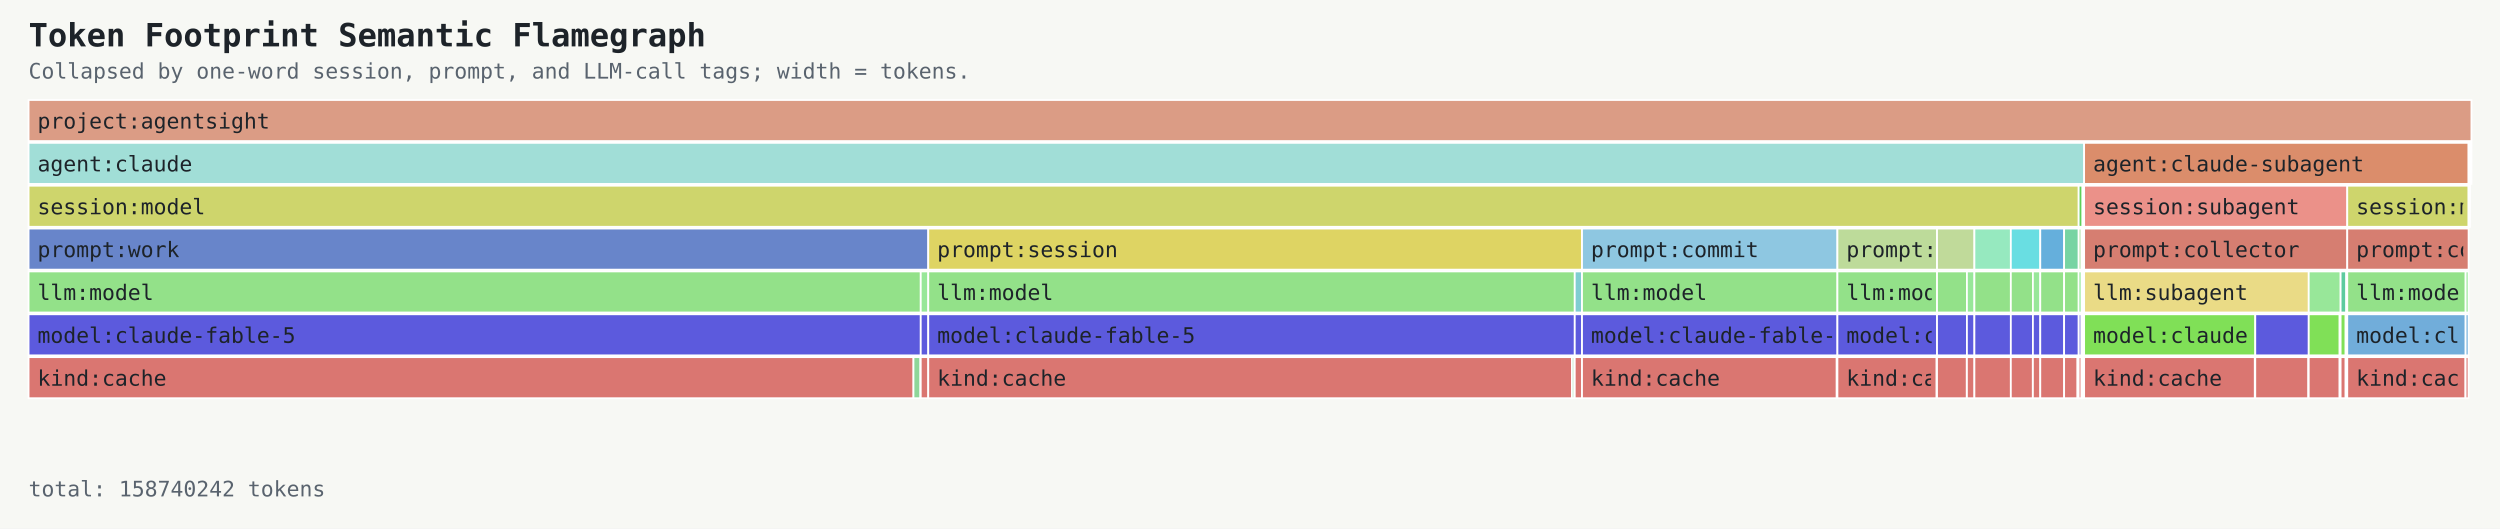
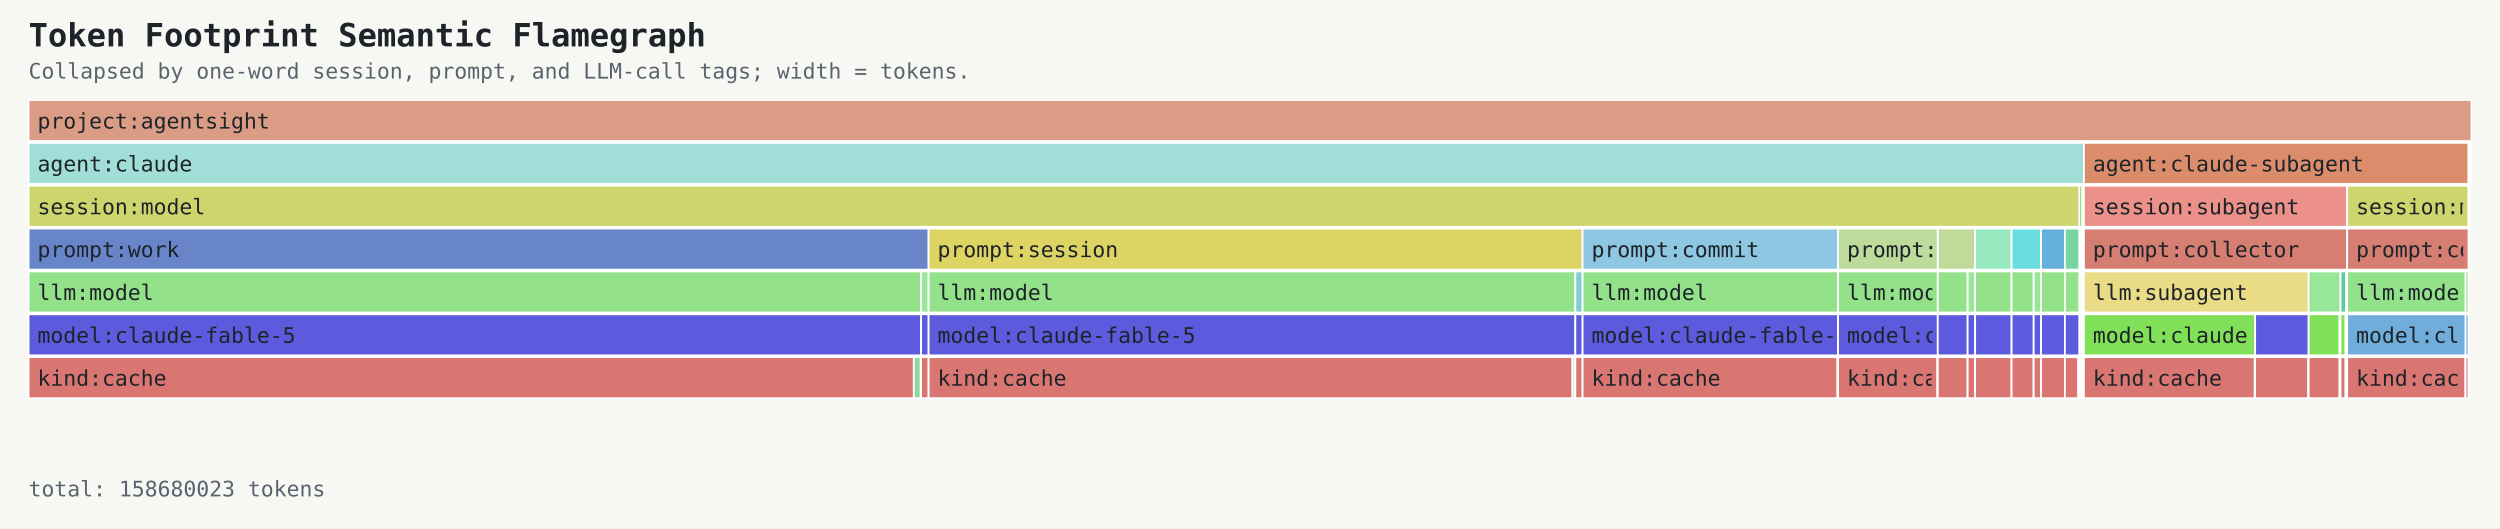
<svg xmlns="http://www.w3.org/2000/svg" width="1400" height="296" viewBox="0 0 1400 296" role="img" aria-label="Token Footprint Semantic Flamegraph">
  <style>text{font-family:ui-monospace,SFMono-Regular,Menlo,Consolas,monospace;font-size:12px;fill:#1d2329}.title{font-size:18px;font-weight:700}.sub{font-size:12px;fill:#59636e}.frame{stroke:#fff;stroke-width:1}.label{pointer-events:none}</style>
  <rect x="0" y="0" width="1400" height="296" fill="#f7f8f4" />
  <text class="title" x="16" y="26">Token Footprint Semantic Flamegraph</text>
  <text class="sub" x="16" y="44">Collapsed by one-word session, prompt, and LLM-call tags; width = tokens.</text>
  <rect class="frame" x="16.00" y="56.00" width="1368.00" height="23" fill="hsl(16 54% 69%)" />
  <clipPath id="clip0">
    <rect x="19.00" y="56.00" width="1362.00" height="23" />
  </clipPath>
  <text class="label" clip-path="url(#clip0)" x="21.00" y="72.00">project:agentsight</text>
-   <rect class="frame" x="16.00" y="80.00" width="1151.11" height="23" fill="hsl(173 48% 75%)" />
+   <rect class="frame" x="16.00" y="80.00" width="1151.00" height="23" fill="hsl(173 48% 75%)" />
  <clipPath id="clip1">
-     <rect x="19.00" y="80.00" width="1145.11" height="23" />
+     <rect x="19.00" y="80.00" width="1145.00" height="23" />
  </clipPath>
  <text class="label" clip-path="url(#clip1)" x="21.00" y="96.00">agent:claude</text>
-   <rect class="frame" x="16.00" y="104.00" width="1148.06" height="23" fill="hsl(64 56% 63%)" />
+   <rect class="frame" x="16.00" y="104.00" width="1148.50" height="23" fill="hsl(64 56% 63%)" />
  <clipPath id="clip2">
-     <rect x="19.00" y="104.00" width="1142.06" height="23" />
+     <rect x="19.00" y="104.00" width="1142.50" height="23" />
  </clipPath>
  <text class="label" clip-path="url(#clip2)" x="21.00" y="120.00">session:model</text>
-   <rect class="frame" x="16.00" y="128.00" width="503.83" height="23" fill="hsl(222 48% 60%)" />
+   <rect class="frame" x="16.00" y="128.00" width="504.02" height="23" fill="hsl(222 48% 60%)" />
  <clipPath id="clip3">
-     <rect x="19.00" y="128.00" width="497.83" height="23" />
+     <rect x="19.00" y="128.00" width="498.02" height="23" />
  </clipPath>
  <text class="label" clip-path="url(#clip3)" x="21.00" y="144.00">prompt:work</text>
-   <rect class="frame" x="16.00" y="152.00" width="499.62" height="23" fill="hsl(113 60% 71%)" />
+   <rect class="frame" x="16.00" y="152.00" width="499.81" height="23" fill="hsl(113 60% 71%)" />
  <clipPath id="clip4">
-     <rect x="19.00" y="152.00" width="493.62" height="23" />
+     <rect x="19.00" y="152.00" width="493.81" height="23" />
  </clipPath>
  <text class="label" clip-path="url(#clip4)" x="21.00" y="168.00">llm:model</text>
-   <rect class="frame" x="16.00" y="176.00" width="499.62" height="23" fill="hsl(241 66% 61%)" />
+   <rect class="frame" x="16.00" y="176.00" width="499.81" height="23" fill="hsl(241 66% 61%)" />
  <clipPath id="clip5">
-     <rect x="19.00" y="176.00" width="493.62" height="23" />
+     <rect x="19.00" y="176.00" width="493.81" height="23" />
  </clipPath>
  <text class="label" clip-path="url(#clip5)" x="21.00" y="192.00">model:claude-fable-5</text>
-   <rect class="frame" x="16.00" y="200.00" width="495.55" height="23" fill="hsl(3 59% 65%)" />
+   <rect class="frame" x="16.00" y="200.00" width="495.74" height="23" fill="hsl(3 59% 65%)" />
  <clipPath id="clip6">
-     <rect x="19.00" y="200.00" width="489.55" height="23" />
+     <rect x="19.00" y="200.00" width="489.74" height="23" />
  </clipPath>
  <text class="label" clip-path="url(#clip6)" x="21.00" y="216.00">kind:cache</text>
-   <rect class="frame" x="511.55" y="200.00" width="3.78" height="23" fill="hsl(128 46% 70%)" />
-   <rect class="frame" x="515.62" y="152.00" width="4.21" height="23" fill="hsl(121 62% 75%)" />
-   <rect class="frame" x="515.62" y="176.00" width="4.21" height="23" fill="hsl(241 66% 61%)" />
-   <rect class="frame" x="515.62" y="200.00" width="4.19" height="23" fill="hsl(3 59% 65%)" />
-   <rect class="frame" x="519.83" y="128.00" width="366.10" height="23" fill="hsl(55 65% 63%)" />
+   <rect class="frame" x="511.74" y="200.00" width="3.78" height="23" fill="hsl(128 46% 70%)" />
+   <rect class="frame" x="515.81" y="152.00" width="4.21" height="23" fill="hsl(121 62% 75%)" />
+   <rect class="frame" x="515.81" y="176.00" width="4.21" height="23" fill="hsl(241 66% 61%)" />
+   <rect class="frame" x="515.81" y="200.00" width="4.20" height="23" fill="hsl(3 59% 65%)" />
+   <rect class="frame" x="520.02" y="128.00" width="366.24" height="23" fill="hsl(55 65% 63%)" />
  <clipPath id="clip7">
-     <rect x="522.83" y="128.00" width="360.10" height="23" />
-   </clipPath>
-   <text class="label" clip-path="url(#clip7)" x="524.83" y="144.00">prompt:session</text>
-   <rect class="frame" x="519.83" y="152.00" width="362.03" height="23" fill="hsl(113 60% 71%)" />
+     <rect x="523.02" y="128.00" width="360.24" height="23" />
+   </clipPath>
+   <text class="label" clip-path="url(#clip7)" x="525.02" y="144.00">prompt:session</text>
+   <rect class="frame" x="520.02" y="152.00" width="362.17" height="23" fill="hsl(113 60% 71%)" />
  <clipPath id="clip8">
-     <rect x="522.83" y="152.00" width="356.03" height="23" />
-   </clipPath>
-   <text class="label" clip-path="url(#clip8)" x="524.83" y="168.00">llm:model</text>
-   <rect class="frame" x="519.83" y="176.00" width="362.03" height="23" fill="hsl(241 66% 61%)" />
+     <rect x="523.02" y="152.00" width="356.17" height="23" />
+   </clipPath>
+   <text class="label" clip-path="url(#clip8)" x="525.02" y="168.00">llm:model</text>
+   <rect class="frame" x="520.02" y="176.00" width="362.17" height="23" fill="hsl(241 66% 61%)" />
  <clipPath id="clip9">
-     <rect x="522.83" y="176.00" width="356.03" height="23" />
-   </clipPath>
-   <text class="label" clip-path="url(#clip9)" x="524.83" y="192.00">model:claude-fable-5</text>
-   <rect class="frame" x="519.83" y="200.00" width="360.43" height="23" fill="hsl(3 59% 65%)" />
+     <rect x="523.02" y="176.00" width="356.17" height="23" />
+   </clipPath>
+   <text class="label" clip-path="url(#clip9)" x="525.02" y="192.00">model:claude-fable-5</text>
+   <rect class="frame" x="520.02" y="200.00" width="360.57" height="23" fill="hsl(3 59% 65%)" />
  <clipPath id="clip10">
-     <rect x="522.83" y="200.00" width="354.43" height="23" />
-   </clipPath>
-   <text class="label" clip-path="url(#clip10)" x="524.83" y="216.00">kind:cache</text>
-   <rect class="frame" x="880.26" y="200.00" width="1.27" height="23" fill="hsl(128 46% 70%)" />
-   <rect class="frame" x="881.86" y="152.00" width="4.07" height="23" fill="hsl(183 47% 66%)" />
-   <rect class="frame" x="881.86" y="176.00" width="4.07" height="23" fill="hsl(241 66% 61%)" />
-   <rect class="frame" x="881.86" y="200.00" width="4.06" height="23" fill="hsl(3 59% 65%)" />
-   <rect class="frame" x="885.93" y="128.00" width="143.02" height="23" fill="hsl(199 58% 72%)" />
+     <rect x="523.02" y="200.00" width="354.57" height="23" />
+   </clipPath>
+   <text class="label" clip-path="url(#clip10)" x="525.02" y="216.00">kind:cache</text>
+   <rect class="frame" x="880.59" y="200.00" width="1.27" height="23" fill="hsl(128 46% 70%)" />
+   <rect class="frame" x="882.19" y="152.00" width="4.07" height="23" fill="hsl(183 47% 66%)" />
+   <rect class="frame" x="882.19" y="176.00" width="4.07" height="23" fill="hsl(241 66% 61%)" />
+   <rect class="frame" x="882.19" y="200.00" width="4.06" height="23" fill="hsl(3 59% 65%)" />
+   <rect class="frame" x="886.26" y="128.00" width="143.08" height="23" fill="hsl(199 58% 72%)" />
  <clipPath id="clip11">
-     <rect x="888.93" y="128.00" width="137.02" height="23" />
-   </clipPath>
-   <text class="label" clip-path="url(#clip11)" x="890.93" y="144.00">prompt:commit</text>
-   <rect class="frame" x="885.93" y="152.00" width="143.02" height="23" fill="hsl(113 60% 71%)" />
+     <rect x="889.26" y="128.00" width="137.08" height="23" />
+   </clipPath>
+   <text class="label" clip-path="url(#clip11)" x="891.26" y="144.00">prompt:commit</text>
+   <rect class="frame" x="886.26" y="152.00" width="143.08" height="23" fill="hsl(113 60% 71%)" />
  <clipPath id="clip12">
-     <rect x="888.93" y="152.00" width="137.02" height="23" />
-   </clipPath>
-   <text class="label" clip-path="url(#clip12)" x="890.93" y="168.00">llm:model</text>
-   <rect class="frame" x="885.93" y="176.00" width="143.02" height="23" fill="hsl(241 66% 61%)" />
+     <rect x="889.26" y="152.00" width="137.08" height="23" />
+   </clipPath>
+   <text class="label" clip-path="url(#clip12)" x="891.26" y="168.00">llm:model</text>
+   <rect class="frame" x="886.26" y="176.00" width="143.08" height="23" fill="hsl(241 66% 61%)" />
  <clipPath id="clip13">
-     <rect x="888.93" y="176.00" width="137.02" height="23" />
-   </clipPath>
-   <text class="label" clip-path="url(#clip13)" x="890.93" y="192.00">model:claude-fable-5</text>
-   <rect class="frame" x="885.93" y="200.00" width="142.55" height="23" fill="hsl(3 59% 65%)" />
+     <rect x="889.26" y="176.00" width="137.08" height="23" />
+   </clipPath>
+   <text class="label" clip-path="url(#clip13)" x="891.26" y="192.00">model:claude-fable-5</text>
+   <rect class="frame" x="886.26" y="200.00" width="142.60" height="23" fill="hsl(3 59% 65%)" />
  <clipPath id="clip14">
-     <rect x="888.93" y="200.00" width="136.55" height="23" />
-   </clipPath>
-   <text class="label" clip-path="url(#clip14)" x="890.93" y="216.00">kind:cache</text>
-   <rect class="frame" x="1028.96" y="128.00" width="55.79" height="23" fill="hsl(87 47% 73%)" />
+     <rect x="889.26" y="200.00" width="136.60" height="23" />
+   </clipPath>
+   <text class="label" clip-path="url(#clip14)" x="891.26" y="216.00">kind:cache</text>
+   <rect class="frame" x="1029.34" y="128.00" width="55.81" height="23" fill="hsl(87 47% 73%)" />
  <clipPath id="clip15">
-     <rect x="1031.96" y="128.00" width="49.79" height="23" />
-   </clipPath>
-   <text class="label" clip-path="url(#clip15)" x="1033.96" y="144.00">prompt:paper</text>
-   <rect class="frame" x="1028.96" y="152.00" width="55.79" height="23" fill="hsl(113 60% 71%)" />
+     <rect x="1032.34" y="128.00" width="49.81" height="23" />
+   </clipPath>
+   <text class="label" clip-path="url(#clip15)" x="1034.34" y="144.00">prompt:paper</text>
+   <rect class="frame" x="1029.34" y="152.00" width="55.81" height="23" fill="hsl(113 60% 71%)" />
  <clipPath id="clip16">
-     <rect x="1031.96" y="152.00" width="49.79" height="23" />
-   </clipPath>
-   <text class="label" clip-path="url(#clip16)" x="1033.96" y="168.00">llm:model</text>
-   <rect class="frame" x="1028.96" y="176.00" width="55.79" height="23" fill="hsl(241 66% 61%)" />
+     <rect x="1032.34" y="152.00" width="49.81" height="23" />
+   </clipPath>
+   <text class="label" clip-path="url(#clip16)" x="1034.34" y="168.00">llm:model</text>
+   <rect class="frame" x="1029.34" y="176.00" width="55.81" height="23" fill="hsl(241 66% 61%)" />
  <clipPath id="clip17">
-     <rect x="1031.96" y="176.00" width="49.79" height="23" />
-   </clipPath>
-   <text class="label" clip-path="url(#clip17)" x="1033.96" y="192.00">model:claude-fable-5</text>
-   <rect class="frame" x="1028.96" y="200.00" width="55.44" height="23" fill="hsl(3 59% 65%)" />
+     <rect x="1032.34" y="176.00" width="49.81" height="23" />
+   </clipPath>
+   <text class="label" clip-path="url(#clip17)" x="1034.34" y="192.00">model:claude-fable-5</text>
+   <rect class="frame" x="1029.34" y="200.00" width="55.46" height="23" fill="hsl(3 59% 65%)" />
  <clipPath id="clip18">
-     <rect x="1031.96" y="200.00" width="49.44" height="23" />
-   </clipPath>
-   <text class="label" clip-path="url(#clip18)" x="1033.96" y="216.00">kind:cache</text>
-   <rect class="frame" x="1084.74" y="128.00" width="20.93" height="23" fill="hsl(84 46% 73%)" />
-   <rect class="frame" x="1084.74" y="152.00" width="16.73" height="23" fill="hsl(113 60% 71%)" />
-   <rect class="frame" x="1084.74" y="176.00" width="16.73" height="23" fill="hsl(241 66% 61%)" />
-   <rect class="frame" x="1084.74" y="200.00" width="16.61" height="23" fill="hsl(3 59% 65%)" />
-   <rect class="frame" x="1101.48" y="152.00" width="4.19" height="23" fill="hsl(121 62% 75%)" />
-   <rect class="frame" x="1101.48" y="176.00" width="4.19" height="23" fill="hsl(241 66% 61%)" />
-   <rect class="frame" x="1101.48" y="200.00" width="4.18" height="23" fill="hsl(3 59% 65%)" />
-   <rect class="frame" x="1105.67" y="128.00" width="20.40" height="23" fill="hsl(150 65% 75%)" />
-   <rect class="frame" x="1105.67" y="152.00" width="20.40" height="23" fill="hsl(113 60% 71%)" />
-   <rect class="frame" x="1105.67" y="176.00" width="20.40" height="23" fill="hsl(241 66% 61%)" />
-   <rect class="frame" x="1105.67" y="200.00" width="20.38" height="23" fill="hsl(3 59% 65%)" />
-   <rect class="frame" x="1126.07" y="128.00" width="16.50" height="23" fill="hsl(182 68% 65%)" />
-   <rect class="frame" x="1126.07" y="152.00" width="12.37" height="23" fill="hsl(113 60% 71%)" />
-   <rect class="frame" x="1126.07" y="176.00" width="12.37" height="23" fill="hsl(241 66% 61%)" />
-   <rect class="frame" x="1126.07" y="200.00" width="12.27" height="23" fill="hsl(3 59% 65%)" />
-   <rect class="frame" x="1138.43" y="152.00" width="4.13" height="23" fill="hsl(121 62% 75%)" />
-   <rect class="frame" x="1138.43" y="176.00" width="4.13" height="23" fill="hsl(241 66% 61%)" />
-   <rect class="frame" x="1138.43" y="200.00" width="4.13" height="23" fill="hsl(3 59% 65%)" />
-   <rect class="frame" x="1142.56" y="128.00" width="13.34" height="23" fill="hsl(203 63% 63%)" />
-   <rect class="frame" x="1142.56" y="152.00" width="13.34" height="23" fill="hsl(113 60% 71%)" />
-   <rect class="frame" x="1142.56" y="176.00" width="13.34" height="23" fill="hsl(241 66% 61%)" />
-   <rect class="frame" x="1142.56" y="200.00" width="13.34" height="23" fill="hsl(3 59% 65%)" />
-   <rect class="frame" x="1155.91" y="128.00" width="8.16" height="23" fill="hsl(148 52% 65%)" />
-   <rect class="frame" x="1155.91" y="152.00" width="8.16" height="23" fill="hsl(113 60% 71%)" />
-   <rect class="frame" x="1155.91" y="176.00" width="8.16" height="23" fill="hsl(241 66% 61%)" />
-   <rect class="frame" x="1155.91" y="200.00" width="7.50" height="23" fill="hsl(3 59% 65%)" />
-   <rect class="frame" x="1163.40" y="200.00" width="0.58" height="23" fill="hsl(128 46% 70%)" />
-   <rect class="frame" x="1164.06" y="104.00" width="2.15" height="23" fill="hsl(117 56% 58%)" />
-   <rect class="frame" x="1164.06" y="128.00" width="1.62" height="23" fill="hsl(108 51% 73%)" />
-   <rect class="frame" x="1164.06" y="152.00" width="1.62" height="23" fill="hsl(122 65% 65%)" />
-   <rect class="frame" x="1164.06" y="176.00" width="1.62" height="23" fill="hsl(241 51% 68%)" />
-   <rect class="frame" x="1164.06" y="200.00" width="1.61" height="23" fill="hsl(3 59% 65%)" />
-   <rect class="frame" x="1165.68" y="128.00" width="0.53" height="23" fill="hsl(123 68% 64%)" />
-   <rect class="frame" x="1165.68" y="152.00" width="0.53" height="23" fill="hsl(122 65% 65%)" />
-   <rect class="frame" x="1165.68" y="176.00" width="0.53" height="23" fill="hsl(241 51% 68%)" />
-   <rect class="frame" x="1165.68" y="200.00" width="0.53" height="23" fill="hsl(3 59% 65%)" />
-   <rect class="frame" x="1166.21" y="104.00" width="0.72" height="23" fill="hsl(87 60% 75%)" />
-   <rect class="frame" x="1166.21" y="128.00" width="0.72" height="23" fill="hsl(8 66% 61%)" />
-   <rect class="frame" x="1166.21" y="152.00" width="0.72" height="23" fill="hsl(89 50% 66%)" />
-   <rect class="frame" x="1166.21" y="176.00" width="0.72" height="23" fill="hsl(241 51% 68%)" />
-   <rect class="frame" x="1166.21" y="200.00" width="0.72" height="23" fill="hsl(3 59% 65%)" />
-   <rect class="frame" x="1167.11" y="80.00" width="215.30" height="23" fill="hsl(18 61% 64%)" />
+     <rect x="1032.34" y="200.00" width="49.46" height="23" />
+   </clipPath>
+   <text class="label" clip-path="url(#clip18)" x="1034.34" y="216.00">kind:cache</text>
+   <rect class="frame" x="1085.15" y="128.00" width="20.94" height="23" fill="hsl(84 46% 73%)" />
+   <rect class="frame" x="1085.15" y="152.00" width="16.74" height="23" fill="hsl(113 60% 71%)" />
+   <rect class="frame" x="1085.15" y="176.00" width="16.74" height="23" fill="hsl(241 66% 61%)" />
+   <rect class="frame" x="1085.15" y="200.00" width="16.62" height="23" fill="hsl(3 59% 65%)" />
+   <rect class="frame" x="1101.89" y="152.00" width="4.20" height="23" fill="hsl(121 62% 75%)" />
+   <rect class="frame" x="1101.89" y="176.00" width="4.20" height="23" fill="hsl(241 66% 61%)" />
+   <rect class="frame" x="1101.89" y="200.00" width="4.18" height="23" fill="hsl(3 59% 65%)" />
+   <rect class="frame" x="1106.08" y="128.00" width="20.40" height="23" fill="hsl(150 65% 75%)" />
+   <rect class="frame" x="1106.08" y="152.00" width="20.40" height="23" fill="hsl(113 60% 71%)" />
+   <rect class="frame" x="1106.08" y="176.00" width="20.40" height="23" fill="hsl(241 66% 61%)" />
+   <rect class="frame" x="1106.08" y="200.00" width="20.38" height="23" fill="hsl(3 59% 65%)" />
+   <rect class="frame" x="1126.49" y="128.00" width="16.50" height="23" fill="hsl(182 68% 65%)" />
+   <rect class="frame" x="1126.49" y="152.00" width="12.37" height="23" fill="hsl(113 60% 71%)" />
+   <rect class="frame" x="1126.49" y="176.00" width="12.37" height="23" fill="hsl(241 66% 61%)" />
+   <rect class="frame" x="1126.49" y="200.00" width="12.28" height="23" fill="hsl(3 59% 65%)" />
+   <rect class="frame" x="1138.86" y="152.00" width="4.13" height="23" fill="hsl(121 62% 75%)" />
+   <rect class="frame" x="1138.86" y="176.00" width="4.13" height="23" fill="hsl(241 66% 61%)" />
+   <rect class="frame" x="1138.86" y="200.00" width="4.13" height="23" fill="hsl(3 59% 65%)" />
+   <rect class="frame" x="1142.99" y="128.00" width="13.35" height="23" fill="hsl(203 63% 63%)" />
+   <rect class="frame" x="1142.99" y="152.00" width="13.35" height="23" fill="hsl(113 60% 71%)" />
+   <rect class="frame" x="1142.99" y="176.00" width="13.35" height="23" fill="hsl(241 66% 61%)" />
+   <rect class="frame" x="1142.99" y="200.00" width="13.34" height="23" fill="hsl(3 59% 65%)" />
+   <rect class="frame" x="1156.34" y="128.00" width="8.16" height="23" fill="hsl(148 52% 65%)" />
+   <rect class="frame" x="1156.34" y="152.00" width="8.16" height="23" fill="hsl(113 60% 71%)" />
+   <rect class="frame" x="1156.34" y="176.00" width="8.16" height="23" fill="hsl(241 66% 61%)" />
+   <rect class="frame" x="1156.34" y="200.00" width="7.50" height="23" fill="hsl(3 59% 65%)" />
+   <rect class="frame" x="1163.84" y="200.00" width="0.58" height="23" fill="hsl(128 46% 70%)" />
+   <rect class="frame" x="1164.50" y="104.00" width="1.61" height="23" fill="hsl(117 56% 58%)" />
+   <rect class="frame" x="1164.50" y="128.00" width="1.08" height="23" fill="hsl(108 51% 73%)" />
+   <rect class="frame" x="1164.50" y="152.00" width="1.08" height="23" fill="hsl(122 65% 65%)" />
+   <rect class="frame" x="1164.50" y="176.00" width="1.08" height="23" fill="hsl(241 51% 68%)" />
+   <rect class="frame" x="1164.50" y="200.00" width="1.07" height="23" fill="hsl(3 59% 65%)" />
+   <rect class="frame" x="1165.57" y="128.00" width="0.53" height="23" fill="hsl(123 68% 64%)" />
+   <rect class="frame" x="1165.57" y="152.00" width="0.53" height="23" fill="hsl(122 65% 65%)" />
+   <rect class="frame" x="1165.57" y="176.00" width="0.53" height="23" fill="hsl(241 51% 68%)" />
+   <rect class="frame" x="1165.57" y="200.00" width="0.53" height="23" fill="hsl(3 59% 65%)" />
+   <rect class="frame" x="1166.11" y="104.00" width="0.72" height="23" fill="hsl(87 60% 75%)" />
+   <rect class="frame" x="1166.11" y="128.00" width="0.72" height="23" fill="hsl(8 66% 61%)" />
+   <rect class="frame" x="1166.11" y="152.00" width="0.72" height="23" fill="hsl(89 50% 66%)" />
+   <rect class="frame" x="1166.11" y="176.00" width="0.72" height="23" fill="hsl(241 51% 68%)" />
+   <rect class="frame" x="1166.11" y="200.00" width="0.72" height="23" fill="hsl(3 59% 65%)" />
+   <rect class="frame" x="1167.00" y="80.00" width="215.38" height="23" fill="hsl(18 61% 64%)" />
  <clipPath id="clip19">
-     <rect x="1170.11" y="80.00" width="209.30" height="23" />
-   </clipPath>
-   <text class="label" clip-path="url(#clip19)" x="1172.11" y="96.00">agent:claude-subagent</text>
-   <rect class="frame" x="1167.11" y="104.00" width="147.36" height="23" fill="hsl(5 71% 73%)" />
+     <rect x="1170.00" y="80.00" width="209.38" height="23" />
+   </clipPath>
+   <text class="label" clip-path="url(#clip19)" x="1172.00" y="96.00">agent:claude-subagent</text>
+   <rect class="frame" x="1167.00" y="104.00" width="147.41" height="23" fill="hsl(5 71% 73%)" />
  <clipPath id="clip20">
-     <rect x="1170.11" y="104.00" width="141.36" height="23" />
-   </clipPath>
-   <text class="label" clip-path="url(#clip20)" x="1172.11" y="120.00">session:subagent</text>
-   <rect class="frame" x="1167.11" y="128.00" width="147.36" height="23" fill="hsl(8 55% 64%)" />
+     <rect x="1170.00" y="104.00" width="141.41" height="23" />
+   </clipPath>
+   <text class="label" clip-path="url(#clip20)" x="1172.00" y="120.00">session:subagent</text>
+   <rect class="frame" x="1167.00" y="128.00" width="147.41" height="23" fill="hsl(8 55% 64%)" />
  <clipPath id="clip21">
-     <rect x="1170.11" y="128.00" width="141.36" height="23" />
-   </clipPath>
-   <text class="label" clip-path="url(#clip21)" x="1172.11" y="144.00">prompt:collector</text>
-   <rect class="frame" x="1167.11" y="152.00" width="125.79" height="23" fill="hsl(51 70% 72%)" />
+     <rect x="1170.00" y="128.00" width="141.41" height="23" />
+   </clipPath>
+   <text class="label" clip-path="url(#clip21)" x="1172.00" y="144.00">prompt:collector</text>
+   <rect class="frame" x="1167.00" y="152.00" width="125.84" height="23" fill="hsl(51 70% 72%)" />
  <clipPath id="clip22">
-     <rect x="1170.11" y="152.00" width="119.79" height="23" />
-   </clipPath>
-   <text class="label" clip-path="url(#clip22)" x="1172.11" y="168.00">llm:subagent</text>
-   <rect class="frame" x="1167.11" y="176.00" width="95.84" height="23" fill="hsl(102 69% 61%)" />
+     <rect x="1170.00" y="152.00" width="119.84" height="23" />
+   </clipPath>
+   <text class="label" clip-path="url(#clip22)" x="1172.00" y="168.00">llm:subagent</text>
+   <rect class="frame" x="1167.00" y="176.00" width="95.88" height="23" fill="hsl(102 69% 61%)" />
  <clipPath id="clip23">
-     <rect x="1170.11" y="176.00" width="89.84" height="23" />
-   </clipPath>
-   <text class="label" clip-path="url(#clip23)" x="1172.11" y="192.00">model:claude-opus-4-8</text>
-   <rect class="frame" x="1167.11" y="200.00" width="95.55" height="23" fill="hsl(3 59% 65%)" />
+     <rect x="1170.00" y="176.00" width="89.88" height="23" />
+   </clipPath>
+   <text class="label" clip-path="url(#clip23)" x="1172.00" y="192.00">model:claude-opus-4-8</text>
+   <rect class="frame" x="1167.00" y="200.00" width="95.58" height="23" fill="hsl(3 59% 65%)" />
  <clipPath id="clip24">
-     <rect x="1170.11" y="200.00" width="89.55" height="23" />
-   </clipPath>
-   <text class="label" clip-path="url(#clip24)" x="1172.11" y="216.00">kind:cache</text>
-   <rect class="frame" x="1262.95" y="176.00" width="29.94" height="23" fill="hsl(241 66% 61%)" />
-   <rect class="frame" x="1262.95" y="200.00" width="29.61" height="23" fill="hsl(3 59% 65%)" />
-   <rect class="frame" x="1292.89" y="152.00" width="17.86" height="23" fill="hsl(121 62% 75%)" />
-   <rect class="frame" x="1292.89" y="176.00" width="17.30" height="23" fill="hsl(102 69% 61%)" />
-   <rect class="frame" x="1292.89" y="200.00" width="17.28" height="23" fill="hsl(3 59% 65%)" />
-   <rect class="frame" x="1310.19" y="176.00" width="0.56" height="23" fill="hsl(241 66% 61%)" />
-   <rect class="frame" x="1310.19" y="200.00" width="0.54" height="23" fill="hsl(3 59% 65%)" />
-   <rect class="frame" x="1310.75" y="152.00" width="3.15" height="23" fill="hsl(156 51% 58%)" />
-   <rect class="frame" x="1310.75" y="176.00" width="2.69" height="23" fill="hsl(102 69% 61%)" />
-   <rect class="frame" x="1310.75" y="200.00" width="2.69" height="23" fill="hsl(3 59% 65%)" />
-   <rect class="frame" x="1313.91" y="152.00" width="0.56" height="23" fill="hsl(113 60% 71%)" />
-   <rect class="frame" x="1313.91" y="176.00" width="0.56" height="23" fill="hsl(102 69% 61%)" />
-   <rect class="frame" x="1313.91" y="200.00" width="0.56" height="23" fill="hsl(3 59% 65%)" />
-   <rect class="frame" x="1314.47" y="104.00" width="67.94" height="23" fill="hsl(64 56% 63%)" />
+     <rect x="1170.00" y="200.00" width="89.58" height="23" />
+   </clipPath>
+   <text class="label" clip-path="url(#clip24)" x="1172.00" y="216.00">kind:cache</text>
+   <rect class="frame" x="1262.88" y="176.00" width="29.96" height="23" fill="hsl(241 66% 61%)" />
+   <rect class="frame" x="1262.88" y="200.00" width="29.62" height="23" fill="hsl(3 59% 65%)" />
+   <rect class="frame" x="1292.84" y="152.00" width="17.87" height="23" fill="hsl(121 62% 75%)" />
+   <rect class="frame" x="1292.84" y="176.00" width="17.30" height="23" fill="hsl(102 69% 61%)" />
+   <rect class="frame" x="1292.84" y="200.00" width="17.29" height="23" fill="hsl(3 59% 65%)" />
+   <rect class="frame" x="1310.14" y="176.00" width="0.56" height="23" fill="hsl(241 66% 61%)" />
+   <rect class="frame" x="1310.14" y="200.00" width="0.54" height="23" fill="hsl(3 59% 65%)" />
+   <rect class="frame" x="1310.70" y="152.00" width="3.15" height="23" fill="hsl(156 51% 58%)" />
+   <rect class="frame" x="1310.70" y="176.00" width="2.69" height="23" fill="hsl(102 69% 61%)" />
+   <rect class="frame" x="1310.70" y="200.00" width="2.69" height="23" fill="hsl(3 59% 65%)" />
+   <rect class="frame" x="1313.86" y="152.00" width="0.56" height="23" fill="hsl(113 60% 71%)" />
+   <rect class="frame" x="1313.86" y="176.00" width="0.56" height="23" fill="hsl(102 69% 61%)" />
+   <rect class="frame" x="1313.86" y="200.00" width="0.56" height="23" fill="hsl(3 59% 65%)" />
+   <rect class="frame" x="1314.42" y="104.00" width="67.96" height="23" fill="hsl(64 56% 63%)" />
  <clipPath id="clip25">
-     <rect x="1317.47" y="104.00" width="61.94" height="23" />
-   </clipPath>
-   <text class="label" clip-path="url(#clip25)" x="1319.47" y="120.00">session:model</text>
-   <rect class="frame" x="1314.47" y="128.00" width="67.94" height="23" fill="hsl(8 55% 64%)" />
+     <rect x="1317.42" y="104.00" width="61.96" height="23" />
+   </clipPath>
+   <text class="label" clip-path="url(#clip25)" x="1319.42" y="120.00">session:model</text>
+   <rect class="frame" x="1314.42" y="128.00" width="67.96" height="23" fill="hsl(8 55% 64%)" />
  <clipPath id="clip26">
-     <rect x="1317.47" y="128.00" width="61.94" height="23" />
-   </clipPath>
-   <text class="label" clip-path="url(#clip26)" x="1319.47" y="144.00">prompt:collector</text>
-   <rect class="frame" x="1314.47" y="152.00" width="66.29" height="23" fill="hsl(113 60% 71%)" />
+     <rect x="1317.42" y="128.00" width="61.96" height="23" />
+   </clipPath>
+   <text class="label" clip-path="url(#clip26)" x="1319.42" y="144.00">prompt:collector</text>
+   <rect class="frame" x="1314.42" y="152.00" width="66.31" height="23" fill="hsl(113 60% 71%)" />
  <clipPath id="clip27">
-     <rect x="1317.47" y="152.00" width="60.29" height="23" />
-   </clipPath>
-   <text class="label" clip-path="url(#clip27)" x="1319.47" y="168.00">llm:model</text>
-   <rect class="frame" x="1314.47" y="176.00" width="66.29" height="23" fill="hsl(206 59% 65%)" />
+     <rect x="1317.42" y="152.00" width="60.31" height="23" />
+   </clipPath>
+   <text class="label" clip-path="url(#clip27)" x="1319.42" y="168.00">llm:model</text>
+   <rect class="frame" x="1314.42" y="176.00" width="66.31" height="23" fill="hsl(206 59% 65%)" />
  <clipPath id="clip28">
-     <rect x="1317.47" y="176.00" width="60.29" height="23" />
-   </clipPath>
-   <text class="label" clip-path="url(#clip28)" x="1319.47" y="192.00">model:claude-haiku-4-5-20251001</text>
-   <rect class="frame" x="1314.47" y="200.00" width="66.13" height="23" fill="hsl(3 59% 65%)" />
+     <rect x="1317.42" y="176.00" width="60.31" height="23" />
+   </clipPath>
+   <text class="label" clip-path="url(#clip28)" x="1319.42" y="192.00">model:claude-haiku-4-5-20251001</text>
+   <rect class="frame" x="1314.42" y="200.00" width="66.16" height="23" fill="hsl(3 59% 65%)" />
  <clipPath id="clip29">
-     <rect x="1317.47" y="200.00" width="60.13" height="23" />
-   </clipPath>
-   <text class="label" clip-path="url(#clip29)" x="1319.47" y="216.00">kind:cache</text>
-   <rect class="frame" x="1380.75" y="152.00" width="1.65" height="23" fill="hsl(121 62% 75%)" />
-   <rect class="frame" x="1380.75" y="176.00" width="1.65" height="23" fill="hsl(206 59% 65%)" />
-   <rect class="frame" x="1380.75" y="200.00" width="1.61" height="23" fill="hsl(3 59% 65%)" />
-   <rect class="frame" x="1382.40" y="80.00" width="0.97" height="23" fill="hsl(245 55% 59%)" />
-   <rect class="frame" x="1382.40" y="104.00" width="0.82" height="23" fill="hsl(33 60% 58%)" />
-   <rect class="frame" x="1383.37" y="80.00" width="0.63" height="23" fill="hsl(196 72% 70%)" />
-   <text class="sub" x="16" y="278">total: 158740242 tokens</text>
+     <rect x="1317.42" y="200.00" width="60.16" height="23" />
+   </clipPath>
+   <text class="label" clip-path="url(#clip29)" x="1319.42" y="216.00">kind:cache</text>
+   <rect class="frame" x="1380.73" y="152.00" width="1.65" height="23" fill="hsl(121 62% 75%)" />
+   <rect class="frame" x="1380.73" y="176.00" width="1.65" height="23" fill="hsl(206 59% 65%)" />
+   <rect class="frame" x="1380.73" y="200.00" width="1.61" height="23" fill="hsl(3 59% 65%)" />
+   <rect class="frame" x="1382.38" y="80.00" width="0.98" height="23" fill="hsl(245 55% 59%)" />
+   <rect class="frame" x="1382.38" y="104.00" width="0.82" height="23" fill="hsl(33 60% 58%)" />
+   <rect class="frame" x="1383.36" y="80.00" width="0.64" height="23" fill="hsl(196 72% 70%)" />
+   <text class="sub" x="16" y="278">total: 158680023 tokens</text>
</svg>
